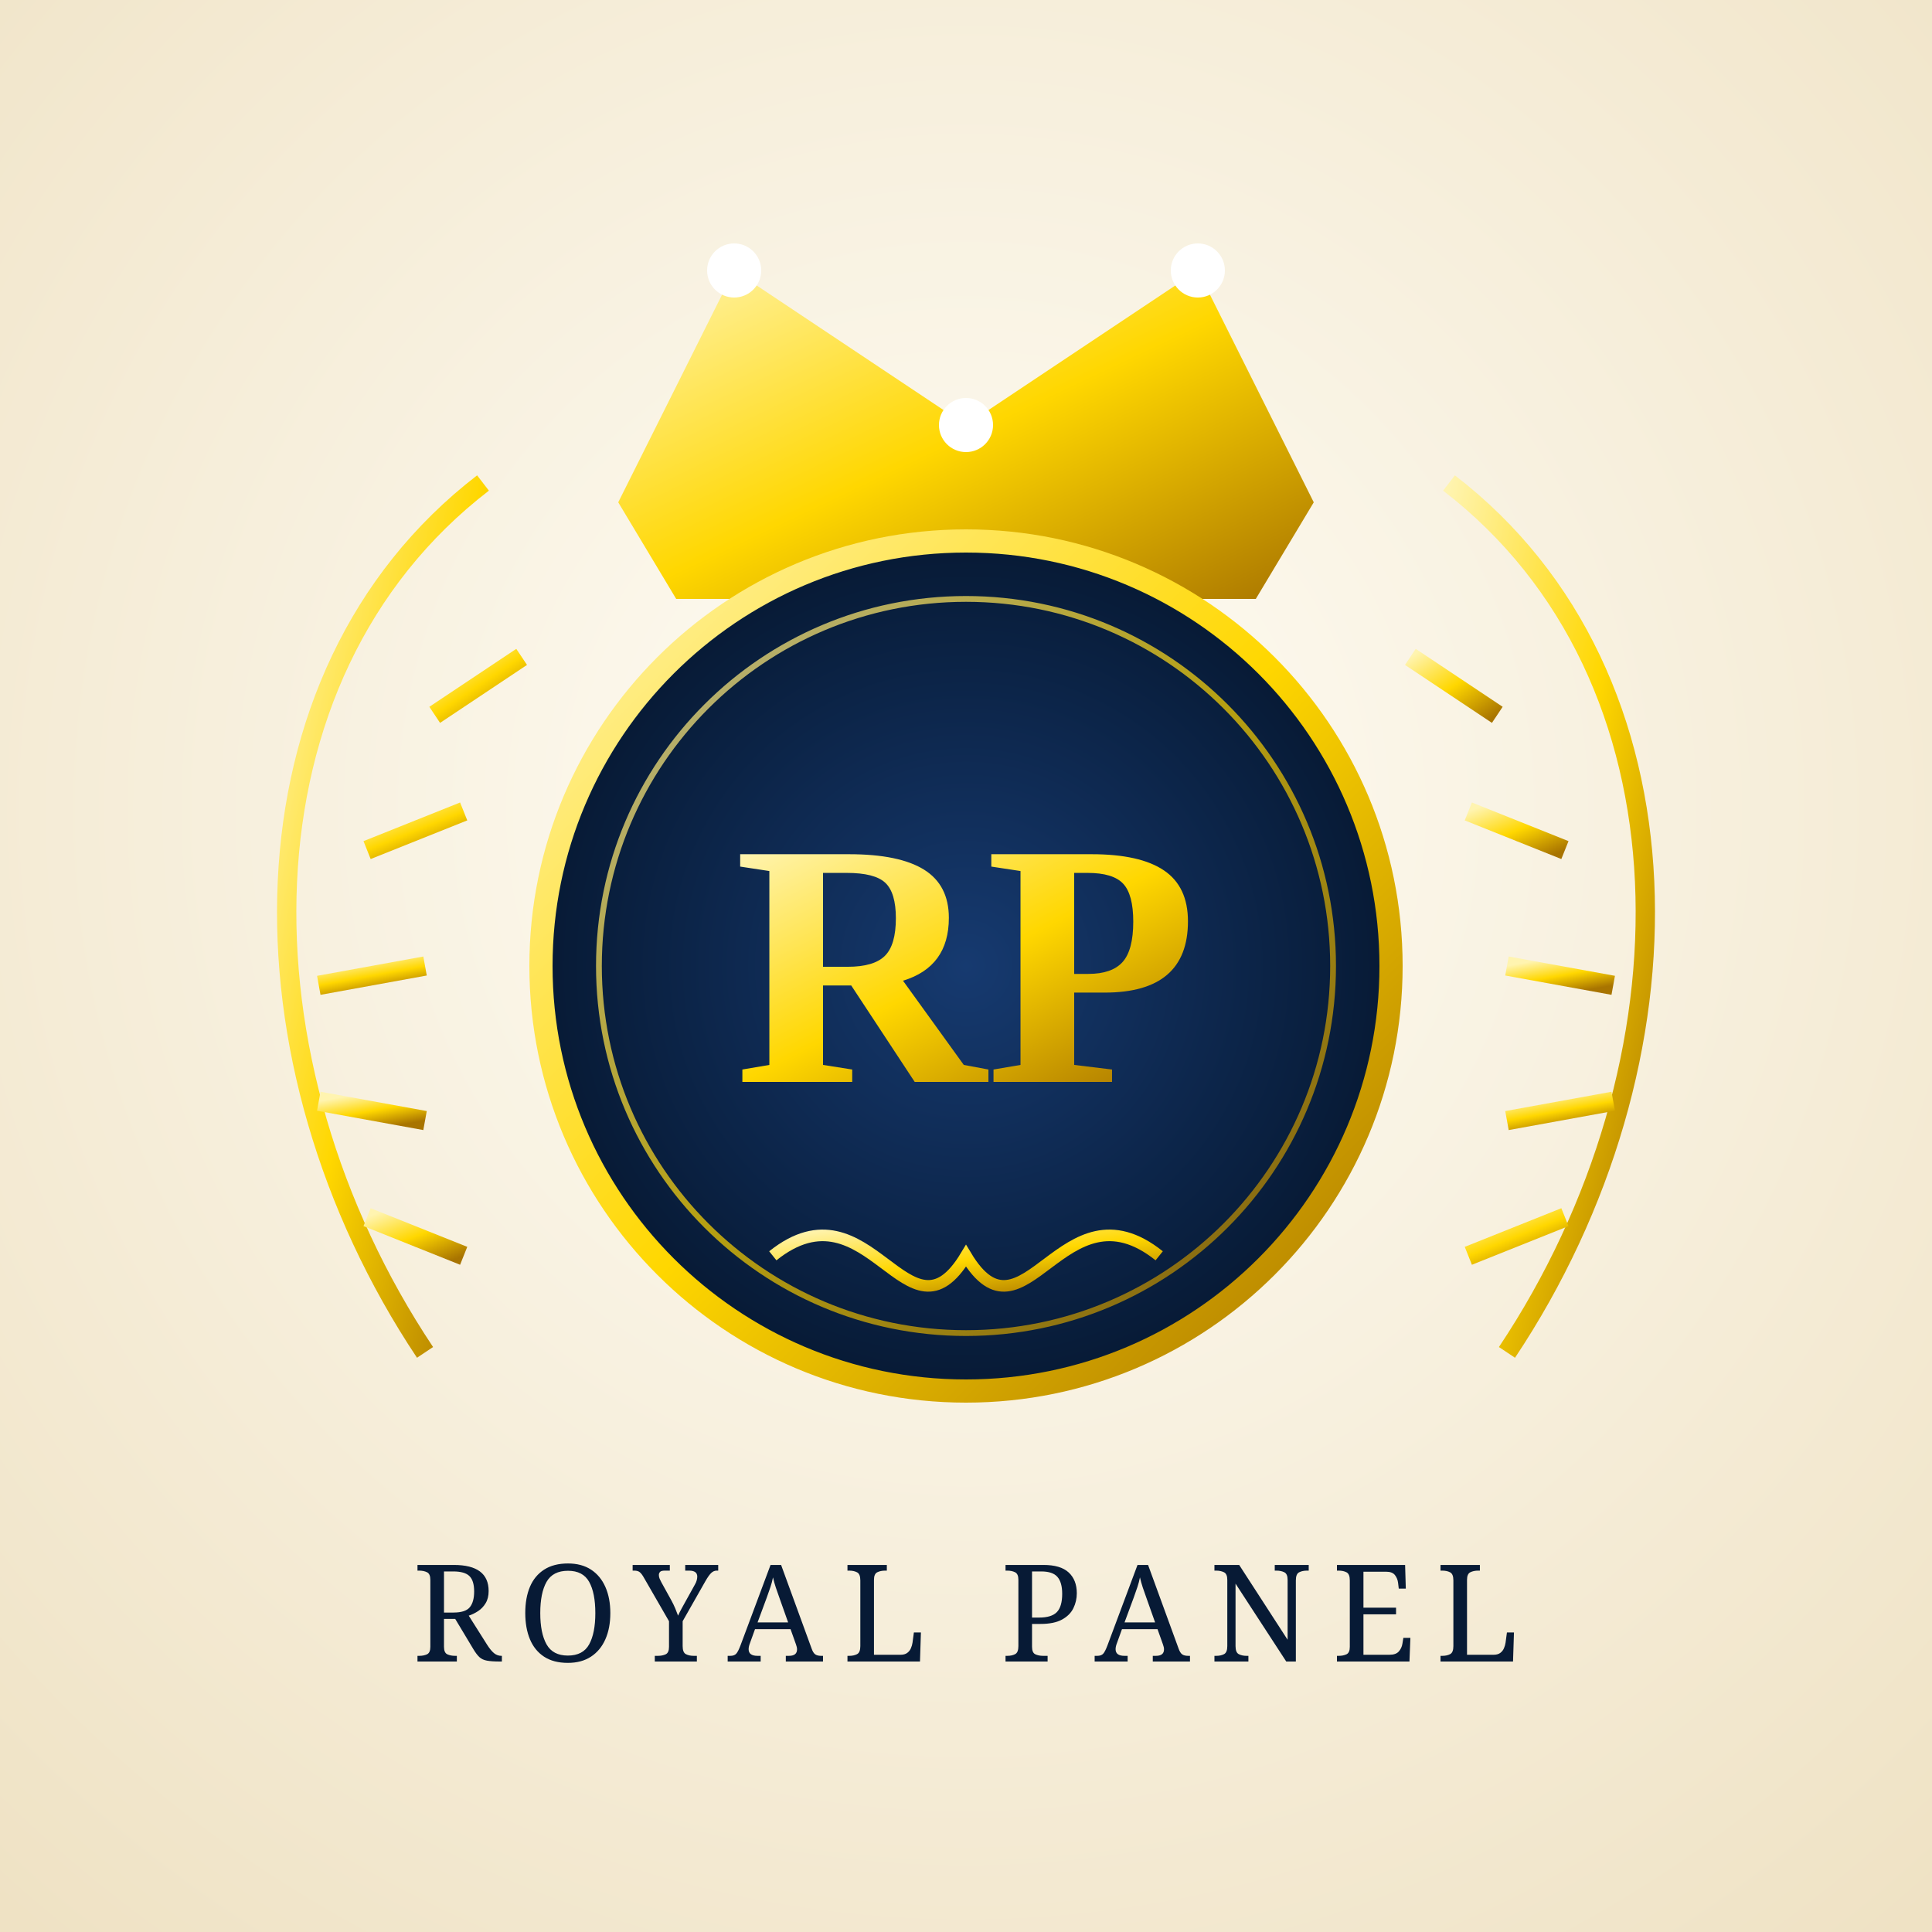
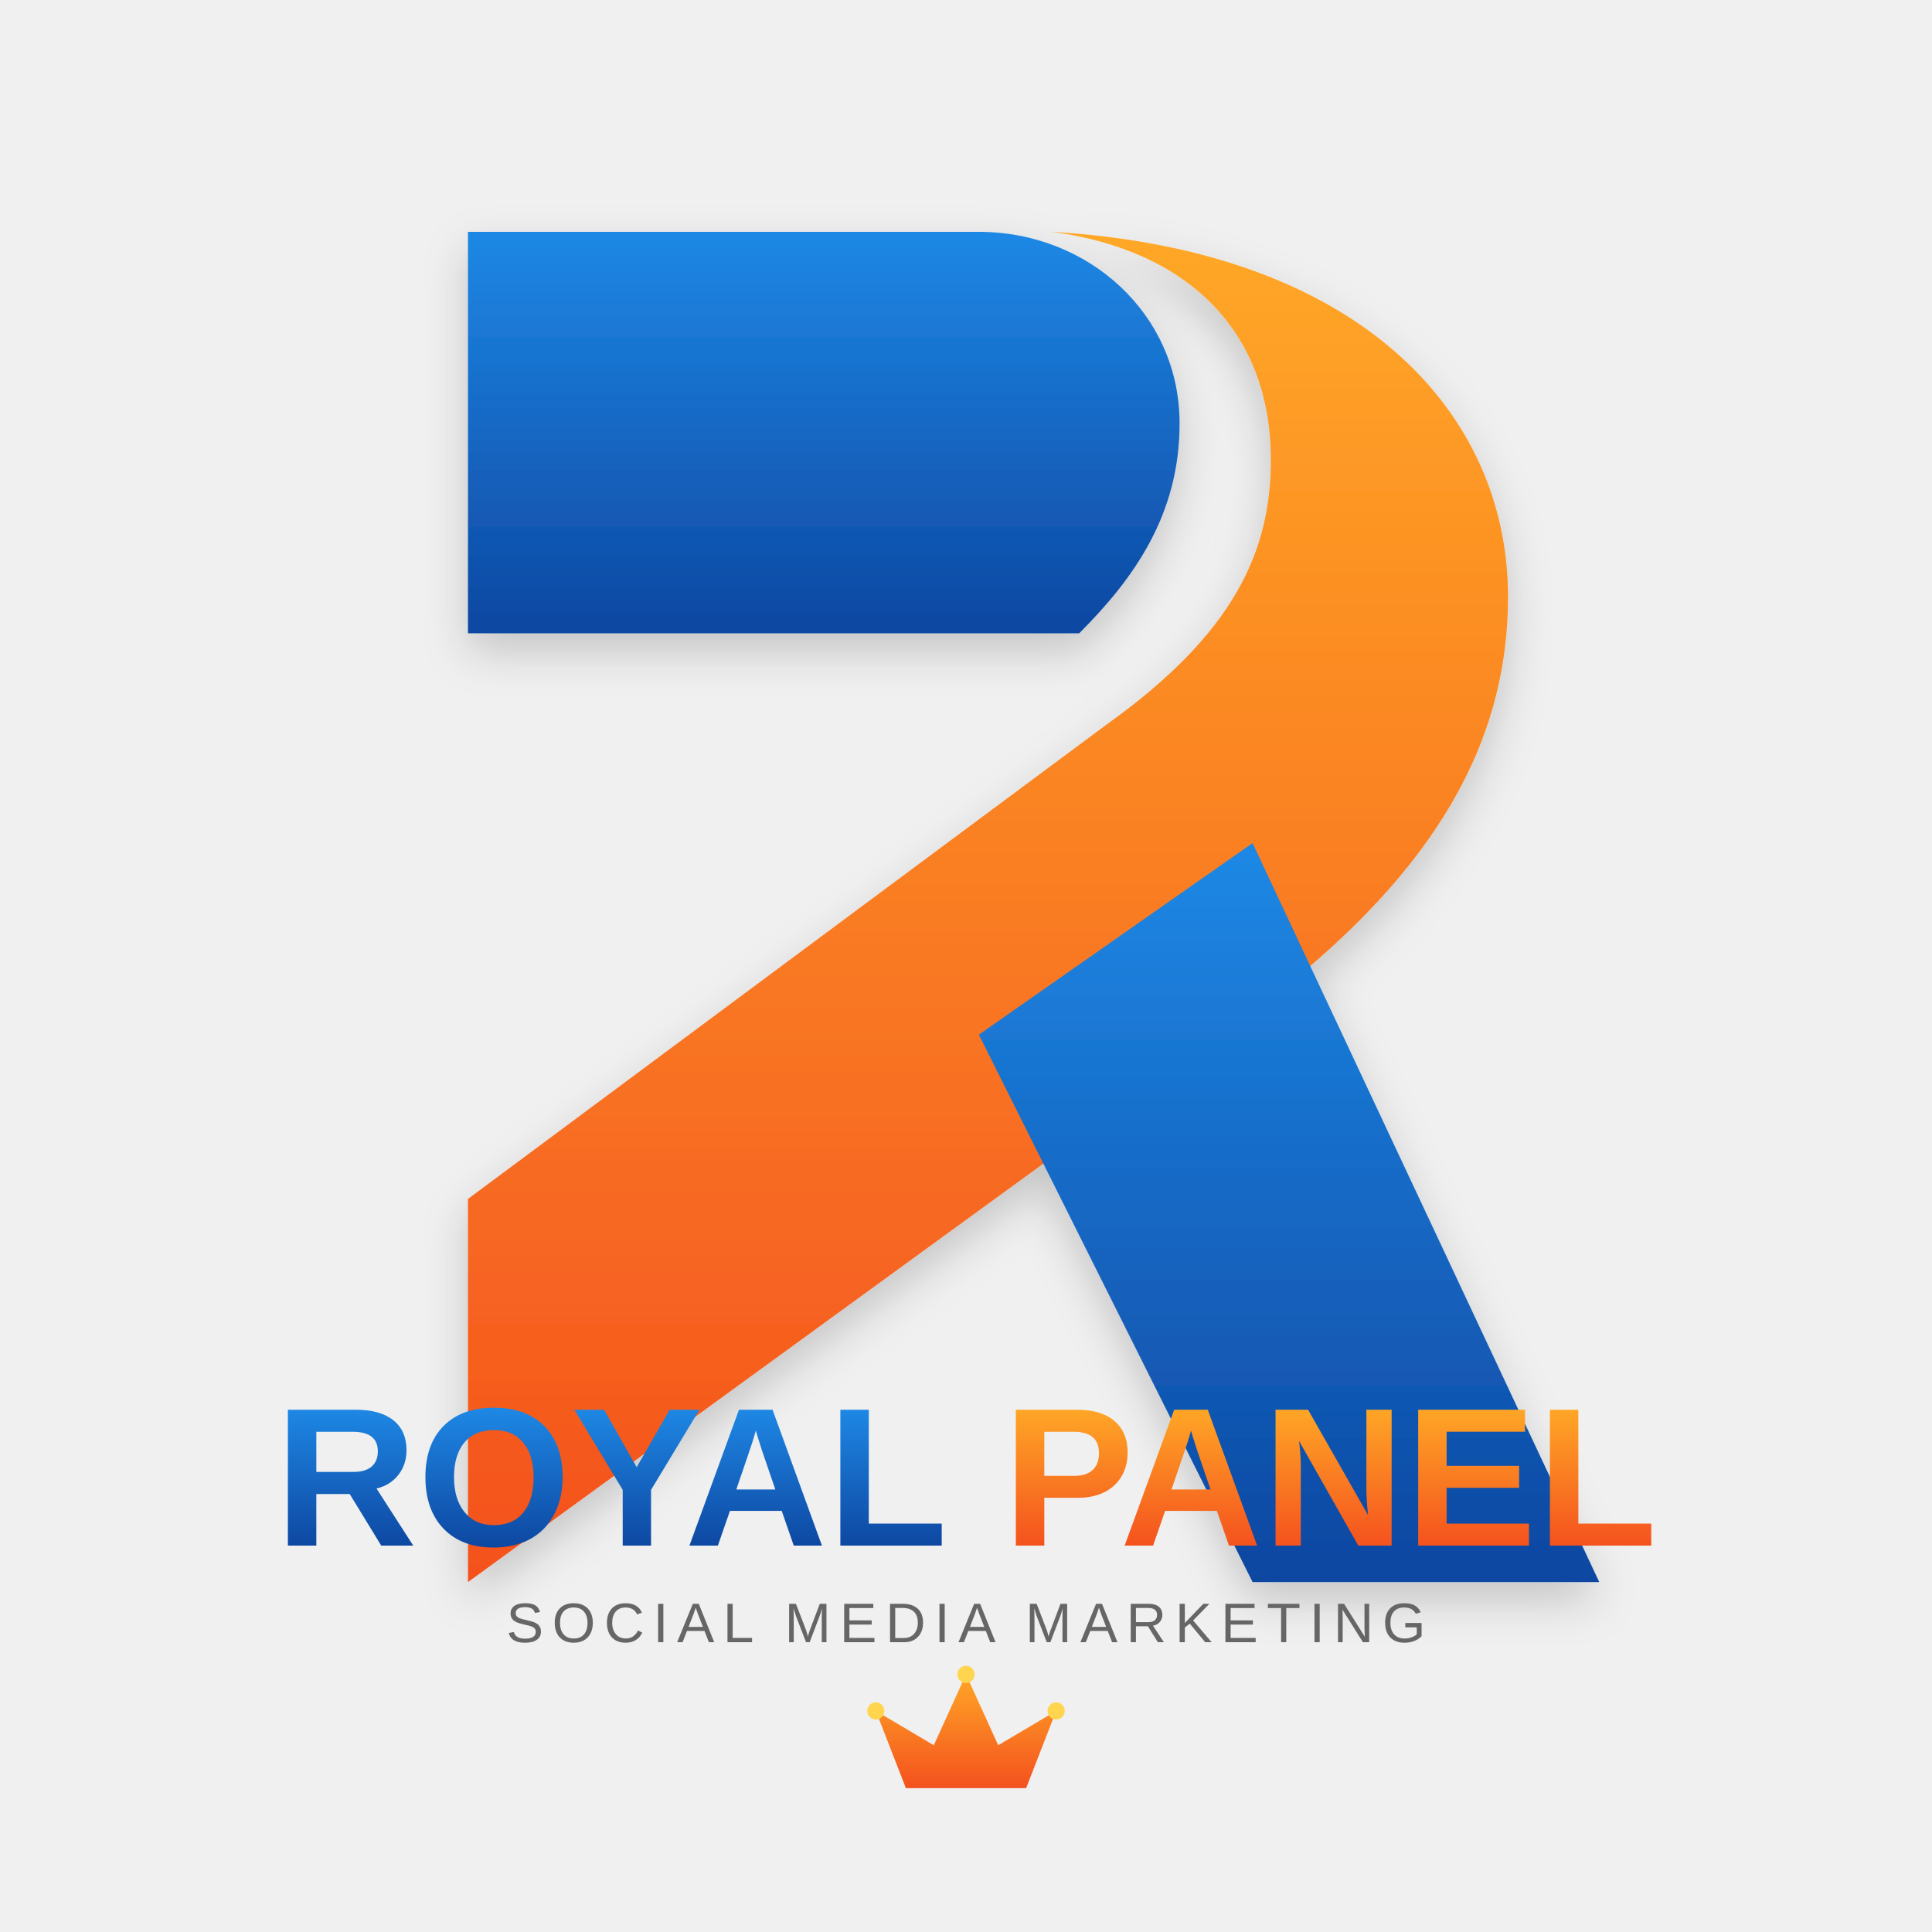
- <svg xmlns="http://www.w3.org/2000/svg" viewBox="0 0 1000 1000" width="1000" height="1000" role="img" aria-label="Royal Panel">
+ <svg xmlns="http://www.w3.org/2000/svg" viewBox="0 0 900 900">
  <defs>
-     <linearGradient id="gold" x1="0%" y1="0%" x2="100%" y2="100%">
-       <stop offset="0%" stop-color="#FFF4B0" />
-       <stop offset="50%" stop-color="#FFD700" />
-       <stop offset="100%" stop-color="#A87400" />
+     <linearGradient id="blue" x1="0%" y1="0%" x2="0%" y2="100%">
+       <stop offset="0%" stop-color="#1E88E5" />
+       <stop offset="100%" stop-color="#0D47A1" />
    </linearGradient>
-     <radialGradient id="royalBlue">
-       <stop offset="0%" stop-color="#163A70" />
-       <stop offset="100%" stop-color="#071A35" />
-     </radialGradient>
-     <radialGradient id="bg" cx="50%" cy="42%" r="75%">
-       <stop offset="0%" stop-color="#FFFDF6" />
-       <stop offset="100%" stop-color="#EFE2C4" />
-     </radialGradient>
+     <linearGradient id="orange" x1="0%" y1="0%" x2="0%" y2="100%">
+       <stop offset="0%" stop-color="#FFA726" />
+       <stop offset="100%" stop-color="#F4511E" />
+     </linearGradient>
+     <filter id="shadow">
+       <feDropShadow dx="0" dy="10" stdDeviation="12" flood-color="#000" flood-opacity=".18" />
+     </filter>
  </defs>
-   <rect width="1000" height="1000" fill="url(#bg)" />
-   <g transform="translate(500,180)">
-     <path d="M-180 80 L-120 -40 L0 40 L120 -40 L180 80              L150 130 L-150 130 Z" fill="url(#gold)" />
-     <circle cx="-120" cy="-40" r="14" fill="#fff" />
-     <circle cx="0" cy="40" r="14" fill="#fff" />
-     <circle cx="120" cy="-40" r="14" fill="#fff" />
+   <g transform="translate(150,40) scale(.85)" filter="url(#shadow)">
+     <path fill="url(#blue)" d="M80 80 H360 C420 80 470 125 470 185 C470 235 445 270 415 300 H80Z" />
+     <path fill="url(#orange)" d="M400 80 C570 90 650 180 650 280 C650 360 610 430 520 500 L80 820 V610 L430 350 C500 300 520 255 520 205 C520 135 475 90 400 80Z" />
+     <path fill="url(#blue)" d="M360 520 L510 415 L700 820 H510Z" />
  </g>
-   <g fill="none" stroke="url(#gold)" stroke-width="10">
-     <path d="M220 700 C120 550 120 350 250 250" />
-     <path d="M240 650 l-50 -20" />
-     <path d="M220 580 l-55 -10" />
-     <path d="M220 500 l-55 10" />
-     <path d="M240 420 l-50 20" />
-     <path d="M270 340 l-45 30" />
+   <text x="450" y="720" text-anchor="middle" font-family="Poppins,Arial,sans-serif" font-size="92" font-weight="800">
+     <tspan fill="url(#blue)">ROYAL </tspan>
+     <tspan fill="url(#orange)">PANEL</tspan>
+   </text>
+   <text x="450" y="765" text-anchor="middle" font-family="Poppins,Arial,sans-serif" font-size="26" letter-spacing="4" fill="#666">SOCIAL MEDIA MARKETING</text>
+   <line x1="110" y1="815" x2="360" y2="815" stroke="url(#blue)" stroke-width="5" stroke-linecap="round" />
+   <line x1="540" y1="815" x2="790" y2="815" stroke="url(#orange)" stroke-width="5" stroke-linecap="round" />
+   <g transform="translate(450 815)">
+     <path fill="url(#orange)" d="M-28 18 L-42 -18 L-15 -2 L0 -35 L15 -2 L42 -18 L28 18Z" />
+     <circle cx="-42" cy="-18" r="4" fill="#FFD54F" />
+     <circle cx="0" cy="-35" r="4" fill="#FFD54F" />
+     <circle cx="42" cy="-18" r="4" fill="#FFD54F" />
  </g>
-   <g fill="none" stroke="url(#gold)" stroke-width="10">
-     <path d="M780 700 C880 550 880 350 750 250" />
-     <path d="M760 650 l50 -20" />
-     <path d="M780 580 l55 -10" />
-     <path d="M780 500 l55 10" />
-     <path d="M760 420 l50 20" />
-     <path d="M730 340 l45 30" />
-   </g>
-   <circle cx="500" cy="500" r="220" fill="url(#royalBlue)" stroke="url(#gold)" stroke-width="12" />
-   <circle cx="500" cy="500" r="190" fill="none" stroke="url(#gold)" stroke-width="3" opacity="0.7" />
-   <text x="500" y="560" text-anchor="middle" font-size="180" font-family="Times New Roman, serif" font-weight="bold" fill="url(#gold)">
-     RP
-   </text>
-   <path d="M400 650            C450 610 470 700 500 650            C530 700 550 610 600 650" fill="none" stroke="url(#gold)" stroke-width="6" />
-   <text x="500" y="860" text-anchor="middle" font-size="70" font-family="Georgia, serif" letter-spacing="10" fill="#071A35">
-     ROYAL PANEL
-   </text>
</svg>
